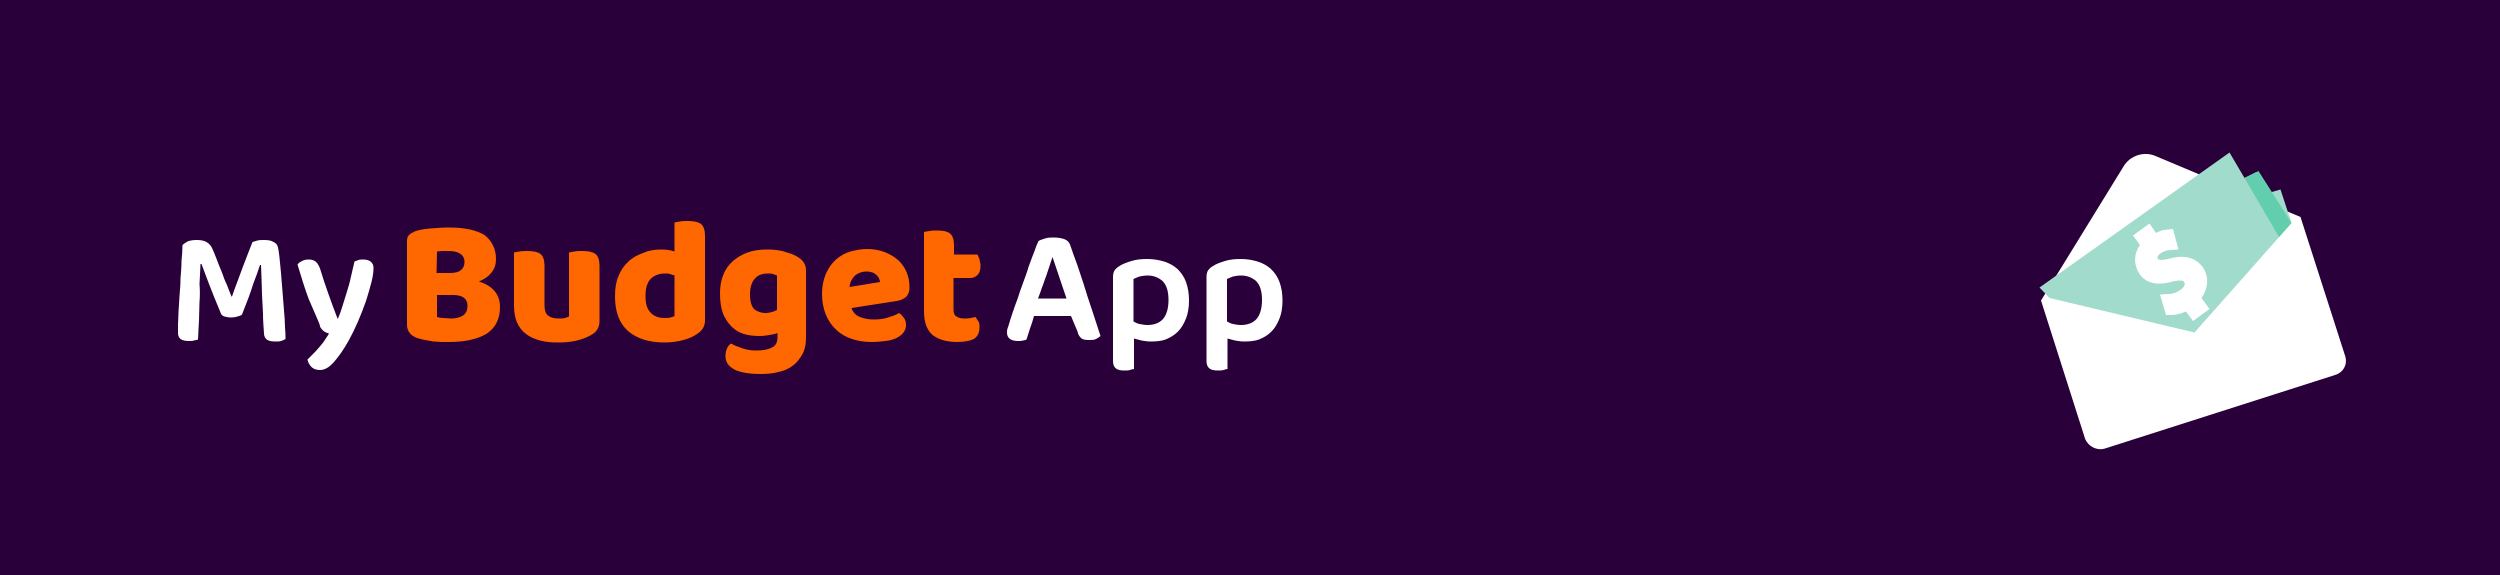
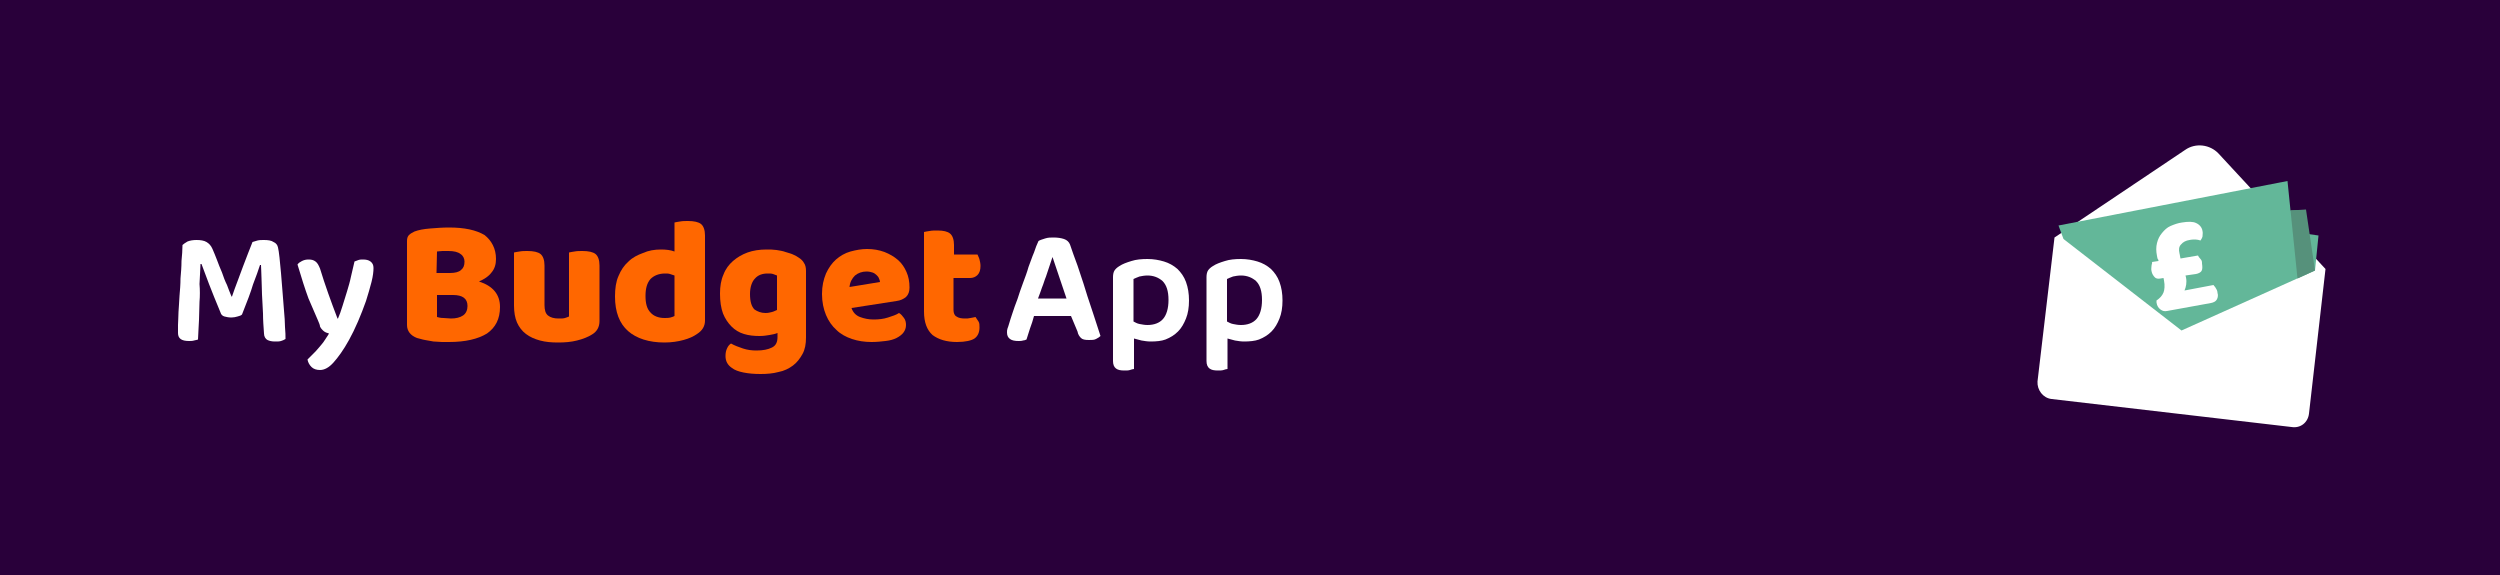
<svg xmlns="http://www.w3.org/2000/svg" version="1.1" id="Layer_1" x="0px" y="0px" viewBox="0 0 500 115" style="enable-background:new 0 0 500 115;" xml:space="preserve">
  <style type="text/css">
	.st0{fill:url(#SVGID_1_);}
- 	.st1{fill:#FFFFFF;}
- 	.st2{fill:none;}
- 	.st3{fill:#A1DBCB;}
- 	.st4{fill:#63CEAD;}
- 	.st5{fill:url(#SVGID_2_);}
- 	.st6{fill:url(#SVGID_3_);}
- 	.st7{enable-background:new    ;}
- 	.st8{fill:#FF6700;}
- 	.st9{fill:url(#SVGID_4_);}
+ 	.st1{fill:url(#SVGID_2_);}
+ 	.st2{fill:url(#SVGID_3_);}
+ 	.st3{enable-background:new    ;}
+ 	.st4{fill:#FFFFFF;}
+ 	.st5{fill:#FF6700;}
+ 	.st6{fill:url(#SVGID_4_);}
+ 	.st7{fill:none;}
+ 	.st8{fill:#63B799;}
+ 	.st9{fill:#56917B;}
</style>
-   <linearGradient id="SVGID_1_" gradientUnits="userSpaceOnUse" x1="-19" y1="57.5" x2="519" y2="57.5">
+   <linearGradient id="SVGID_1_" gradientUnits="userSpaceOnUse" x1="-19" y1="31.5" x2="519" y2="31.5" gradientTransform="matrix(1 0 0 1 0 26)">
    <stop offset="0" style="stop-color:#29003A" />
    <stop offset="1" style="stop-color:#29003A" />
  </linearGradient>
  <rect x="-19" y="-12" class="st0" width="538" height="139" />
  <g>
-     <g>
-       <g>
-         <path class="st1" d="M467,75l-46,14.7c-1.6,0.5-3.4-0.4-4-2l-8.8-27.6l16.5-26.8c1.3-2.2,4.1-3.1,6.4-2.1l29,12.2l8.9,27.7     C469.6,72.8,468.7,74.5,467,75z" />
-       </g>
-     </g>
-     <path class="st2" d="M423.4,34.1" />
-     <polygon class="st3" points="438.9,66.5 409.9,59.6 407.9,57.5 445.9,30.5 448.9,35.6 451.3,34.4 454,38.5 456.1,37.9 458.3,44.6     " />
-     <polygon class="st4" points="448.9,35.6 455.8,47.4 458.3,44.6 451.7,34.2  " />
-     <path class="st1" d="M440.6,53.5c-1.9-2.6-4.7-2.3-6.6-1.8c-2.1,0.5-2.2,0.2-2.4,0.1c-0.1-0.1-0.1-0.2-0.1-0.4   c0.1-0.2,0.2-0.5,0.6-0.7c0.4-0.3,0.7-0.4,1.2-0.6c0.4-0.1,0.7-0.1,0.9-0.1l1.5-0.1l-1.1-4.1l-1.1,0.1c-0.5,0.1-1,0.1-1.4,0.3   c-0.3,0.1-0.6,0.2-0.9,0.4l-1.3-1.9l-3.3,2.4L428,49c-1.3,1.8-1.3,4-0.1,5.8c1.7,2.4,4.5,2.1,6.7,1.5c1.8-0.4,2.1-0.1,2.2,0.1   c0.4,0.5-0.1,1.1-0.6,1.5c-0.4,0.3-0.8,0.5-1.3,0.7c-0.4,0.1-0.8,0.2-1.2,0.2l-1.7,0.1l1.2,4.1h1c0.5,0,1.2-0.1,1.9-0.3   c0.4-0.1,0.7-0.3,1.1-0.4l1.4,1.9l3.3-2.4l-1.6-2.2C441.7,57.6,441.8,55.3,440.6,53.5z" />
-   </g>
-   <g>
-     <linearGradient id="SVGID_2_" gradientUnits="userSpaceOnUse" x1="86.706" y1="181.428" x2="138.8" y2="233.522" gradientTransform="matrix(1 0 0 1 0 -0.66)">
+     <linearGradient id="SVGID_2_" gradientUnits="userSpaceOnUse" x1="86.756" y1="155.428" x2="138.85" y2="207.522" gradientTransform="matrix(1 0 0 1 0 25.34)">
      <stop offset="0" style="stop-color:#FF6700" />
      <stop offset="1" style="stop-color:#9D2F08" />
    </linearGradient>
-     <path class="st5" d="M139.9,192.5c-0.1-2-0.3-4-0.4-6c-0.3-3.4-2.9-6.1-6.3-6.4c-7.8-0.7-15.1-0.9-21.7-0.9c-7.7,0-15,0.4-21.7,0.9   c-3.4,0.3-6.1,2.9-6.4,6.3c-0.7,7.8-0.9,15.1-0.9,21.7c0,6.5,0.3,12.7,0.7,18.5C94.8,228,131.1,228.7,139.9,192.5z" />
-     <linearGradient id="SVGID_3_" gradientUnits="userSpaceOnUse" x1="83.237" y1="184.847" x2="135.331" y2="236.941" gradientTransform="matrix(1 0 0 1 0 -0.66)">
+     <path class="st1" d="M139.9,192.5c-0.1-2-0.3-4-0.4-6c-0.3-3.4-2.9-6.1-6.3-6.4c-7.8-0.7-15.1-0.9-21.7-0.9c-7.7,0-15,0.4-21.7,0.9   c-3.4,0.3-6.1,2.9-6.4,6.3c-0.7,7.8-0.9,15.1-0.9,21.7c0,6.5,0.3,12.7,0.7,18.5C94.8,228,131.1,228.7,139.9,192.5z" />
+     <linearGradient id="SVGID_3_" gradientUnits="userSpaceOnUse" x1="83.262" y1="158.822" x2="135.356" y2="210.916" gradientTransform="matrix(1 0 0 1 0 25.34)">
      <stop offset="0" style="stop-color:#FF6700" />
      <stop offset="1" style="stop-color:#9D2F08" />
    </linearGradient>
-     <path class="st6" d="M89.6,236.3c7.8,0.7,15.1,0.9,21.7,0.9c7.7,0,15-0.4,21.7-0.9c3.4-0.3,6.1-2.9,6.4-6.3   c0.7-7.8,0.9-15.1,0.9-21.7c0-5.5-0.2-10.7-0.5-15.7c-8.6,36.2-45,35.5-56.8,34.2c0.1,1.1,0.2,2.1,0.2,3.2   C83.6,233.3,86.2,236,89.6,236.3z" />
+     <path class="st2" d="M89.6,236.3c7.8,0.7,15.1,0.9,21.7,0.9c7.7,0,15-0.4,21.7-0.9c3.4-0.3,6.1-2.9,6.4-6.3   c0.7-7.8,0.9-15.1,0.9-21.7c0-5.5-0.2-10.7-0.5-15.7c-8.6,36.2-45,35.5-56.8,34.2c0.1,1.1,0.2,2.1,0.2,3.2   C83.6,233.3,86.2,236,89.6,236.3z" />
  </g>
-   <g class="st7">
-     <path class="st1" d="M48.4,62.9c-0.2,0.2-0.5,0.3-0.9,0.4c-0.3,0.1-0.8,0.2-1.2,0.2c-0.6,0-1-0.1-1.4-0.2c-0.4-0.1-0.7-0.4-0.8-0.8   c-0.9-2.2-1.7-4.1-2.3-5.7c-0.6-1.6-1.1-2.9-1.5-4h-0.2c-0.1,1.5-0.1,2.8-0.2,4c0.1,1.2,0.1,2.4,0,3.6c0,1.2-0.1,2.4-0.1,3.6   c-0.1,1.2-0.1,2.5-0.2,3.9c-0.2,0.1-0.5,0.1-0.8,0.2s-0.7,0.1-1,0.1c-1.5,0-2.2-0.5-2.2-1.6c0-0.3,0-0.9,0-1.6s0.1-1.6,0.1-2.6   c0.1-1,0.1-2,0.2-3.2c0.1-1.2,0.2-2.3,0.2-3.5c0.1-1.2,0.2-2.3,0.2-3.5c0.1-1.1,0.2-2.2,0.2-3.2c0.2-0.2,0.5-0.4,1-0.7   c0.5-0.2,1.1-0.3,1.8-0.3c0.8,0,1.5,0.1,2,0.4c0.5,0.3,0.9,0.7,1.2,1.4s0.6,1.4,0.9,2.2c0.3,0.8,0.6,1.6,1,2.5   c0.3,0.9,0.6,1.7,1,2.5c0.3,0.8,0.6,1.6,0.9,2.3h0.1c0.7-2.1,1.5-4,2.2-6c0.7-1.9,1.4-3.6,1.9-4.9c0.3-0.1,0.6-0.2,1-0.3   s0.8-0.1,1.3-0.1c0.8,0,1.5,0.1,1.9,0.4c0.5,0.2,0.8,0.6,0.9,1.1c0.1,0.4,0.2,1.1,0.3,2s0.2,1.9,0.3,3.1c0.1,1.2,0.2,2.4,0.3,3.7   s0.2,2.6,0.3,3.8s0.2,2.3,0.2,3.3c0.1,1,0.1,1.8,0.1,2.4c-0.3,0.2-0.6,0.3-0.9,0.4c-0.3,0.1-0.7,0.1-1.2,0.1   c-0.6,0-1.1-0.1-1.5-0.3c-0.4-0.2-0.7-0.7-0.7-1.3c-0.1-1.4-0.2-2.7-0.2-4c-0.1-1.3-0.1-2.6-0.2-3.8c0-1.2-0.1-2.3-0.1-3.3   s-0.1-1.9-0.1-2.6H52c-0.3,1-0.8,2.3-1.4,3.9C50.2,58.3,49.4,60.4,48.4,62.9z" />
-     <path class="st1" d="M63.6,64.1c-0.5-1.1-1.1-2.6-1.9-4.4c-0.7-1.9-1.4-4.1-2.2-6.8c0.2-0.3,0.5-0.5,0.9-0.7s0.8-0.3,1.3-0.3   c0.6,0,1,0.1,1.4,0.4c0.4,0.3,0.6,0.7,0.9,1.4c1,3.3,2.2,6.6,3.5,10h0.1c0.3-0.7,0.6-1.5,0.9-2.5c0.3-0.9,0.6-1.9,0.9-2.9   s0.6-2,0.8-3s0.5-2,0.7-3c0.3-0.1,0.5-0.2,0.8-0.3s0.6-0.1,0.9-0.1c0.6,0,1.1,0.1,1.5,0.4c0.4,0.3,0.6,0.7,0.6,1.3   c0,0.7-0.1,1.6-0.4,2.8s-0.7,2.5-1.1,3.8c-0.5,1.4-1,2.7-1.6,4.1s-1.2,2.6-1.8,3.7c-1.1,2-2.2,3.5-3.1,4.5S64.9,74,64,74   c-0.7,0-1.3-0.2-1.7-0.6s-0.7-0.9-0.8-1.5c0.3-0.3,0.7-0.7,1.1-1.1c0.4-0.4,0.8-0.8,1.2-1.3s0.8-0.9,1.1-1.4s0.7-1,0.9-1.4   c-0.2-0.1-0.4-0.1-0.6-0.2c-0.2-0.1-0.4-0.2-0.6-0.4c-0.2-0.2-0.4-0.4-0.6-0.8C64,65,63.8,64.6,63.6,64.1z" />
+   <g class="st3">
+     <path class="st4" d="M48.4,62.9c-0.2,0.2-0.5,0.3-0.9,0.4c-0.3,0.1-0.8,0.2-1.2,0.2c-0.6,0-1-0.1-1.4-0.2c-0.4-0.1-0.7-0.4-0.8-0.8   c-0.9-2.2-1.7-4.1-2.3-5.7c-0.6-1.6-1.1-2.9-1.5-4h-0.2c-0.1,1.5-0.1,2.8-0.2,4c0.1,1.2,0.1,2.4,0,3.6c0,1.2-0.1,2.4-0.1,3.6   c-0.1,1.2-0.1,2.5-0.2,3.9c-0.2,0.1-0.5,0.1-0.8,0.2s-0.7,0.1-1,0.1c-1.5,0-2.2-0.5-2.2-1.6c0-0.3,0-0.9,0-1.6s0.1-1.6,0.1-2.6   c0.1-1,0.1-2,0.2-3.2c0.1-1.2,0.2-2.3,0.2-3.5c0.1-1.2,0.2-2.3,0.2-3.5c0.1-1.1,0.2-2.2,0.2-3.2c0.2-0.2,0.5-0.4,1-0.7   c0.5-0.2,1.1-0.3,1.8-0.3c0.8,0,1.5,0.1,2,0.4c0.5,0.3,0.9,0.7,1.2,1.4s0.6,1.4,0.9,2.2c0.3,0.8,0.6,1.6,1,2.5   c0.3,0.9,0.6,1.7,1,2.5c0.3,0.8,0.6,1.6,0.9,2.3h0.1c0.7-2.1,1.5-4,2.2-6c0.7-1.9,1.4-3.6,1.9-4.9c0.3-0.1,0.6-0.2,1-0.3   s0.8-0.1,1.3-0.1c0.8,0,1.5,0.1,1.9,0.4c0.5,0.2,0.8,0.6,0.9,1.1c0.1,0.4,0.2,1.1,0.3,2s0.2,1.9,0.3,3.1c0.1,1.2,0.2,2.4,0.3,3.7   s0.2,2.6,0.3,3.8s0.2,2.3,0.2,3.3c0.1,1,0.1,1.8,0.1,2.4c-0.3,0.2-0.6,0.3-0.9,0.4c-0.3,0.1-0.7,0.1-1.2,0.1   c-0.6,0-1.1-0.1-1.5-0.3c-0.4-0.2-0.7-0.7-0.7-1.3c-0.1-1.4-0.2-2.7-0.2-4c-0.1-1.3-0.1-2.6-0.2-3.8c0-1.2-0.1-2.3-0.1-3.3   s-0.1-1.9-0.1-2.6H52c-0.3,1-0.8,2.3-1.4,3.9C50.2,58.3,49.4,60.4,48.4,62.9z" />
+     <path class="st4" d="M63.6,64.1c-0.5-1.1-1.1-2.6-1.9-4.4c-0.7-1.9-1.4-4.1-2.2-6.8c0.2-0.3,0.5-0.5,0.9-0.7s0.8-0.3,1.3-0.3   c0.6,0,1,0.1,1.4,0.4c0.4,0.3,0.6,0.7,0.9,1.4c1,3.3,2.2,6.6,3.5,10h0.1c0.3-0.7,0.6-1.5,0.9-2.5c0.3-0.9,0.6-1.9,0.9-2.9   s0.6-2,0.8-3s0.5-2,0.7-3c0.3-0.1,0.5-0.2,0.8-0.3s0.6-0.1,0.9-0.1c0.6,0,1.1,0.1,1.5,0.4c0.4,0.3,0.6,0.7,0.6,1.3   c0,0.7-0.1,1.6-0.4,2.8s-0.7,2.5-1.1,3.8c-0.5,1.4-1,2.7-1.6,4.1s-1.2,2.6-1.8,3.7c-1.1,2-2.2,3.5-3.1,4.5S64.9,74,64,74   c-0.7,0-1.3-0.2-1.7-0.6s-0.7-0.9-0.8-1.5c0.3-0.3,0.7-0.7,1.1-1.1c0.4-0.4,0.8-0.8,1.2-1.3c0.4-0.5,0.8-0.9,1.1-1.4s0.7-1,0.9-1.4   c-0.2-0.1-0.4-0.1-0.6-0.2s-0.4-0.2-0.6-0.4c-0.2-0.2-0.4-0.4-0.6-0.8C64,65,63.8,64.6,63.6,64.1z" />
  </g>
  <g>
-     <path class="st8" d="M99.2,51.8c0,1.1-0.3,2-0.9,2.7c-0.6,0.8-1.4,1.3-2.5,1.8c2.8,0.9,4.2,2.6,4.2,5.1c0,2.4-0.9,4.1-2.6,5.3   c-1.8,1.1-4.3,1.7-7.6,1.7c-0.4,0-0.9,0-1.4,0c-0.6,0-1.1-0.1-1.7-0.1c-0.6-0.1-1.2-0.2-1.7-0.3c-0.6-0.1-1.1-0.3-1.6-0.4   c-1.3-0.5-2-1.4-2-2.6V48.2c0-0.5,0.1-0.9,0.4-1.2s0.7-0.5,1.1-0.7c0.8-0.3,1.8-0.5,3.1-0.6c1.2-0.1,2.5-0.2,3.8-0.2   c3.1,0,5.4,0.5,7.1,1.5C98.3,48.1,99.2,49.7,99.2,51.8z M87.3,54.6H90c1,0,1.8-0.2,2.2-0.6c0.5-0.4,0.7-0.9,0.7-1.7   c0-0.6-0.3-1.2-0.8-1.5c-0.5-0.4-1.3-0.6-2.4-0.6c-0.4,0-0.8,0-1.2,0c-0.5,0-0.8,0.1-1.1,0.1L87.3,54.6L87.3,54.6z M93.5,61.2   c0-1.5-1-2.2-2.9-2.2h-3.2v4.4c0.3,0.1,0.8,0.2,1.3,0.2s1,0.1,1.5,0.1c1,0,1.8-0.2,2.4-0.6C93.2,62.7,93.5,62,93.5,61.2z" />
-     <path class="st8" d="M102.8,50.5c0.3-0.1,0.6-0.1,1.1-0.2c0.5-0.1,1-0.1,1.6-0.1c1.2,0,2.1,0.2,2.6,0.6c0.5,0.4,0.8,1.2,0.8,2.3V61   c0,1,0.2,1.7,0.7,2.1c0.5,0.4,1.2,0.6,2.1,0.6c0.6,0,1,0,1.3-0.1s0.6-0.2,0.8-0.3V50.5c0.3-0.1,0.6-0.1,1.1-0.2   c0.5-0.1,1-0.1,1.6-0.1c1.2,0,2.1,0.2,2.6,0.6c0.5,0.4,0.8,1.2,0.8,2.3v11.1c0,1.2-0.5,2.1-1.5,2.7c-0.8,0.5-1.8,0.9-3,1.2   c-1.2,0.3-2.4,0.4-3.8,0.4c-1.3,0-2.5-0.1-3.6-0.4s-2-0.7-2.8-1.3c-0.8-0.6-1.4-1.4-1.8-2.3s-0.6-2.1-0.6-3.4   C102.8,61.1,102.8,50.5,102.8,50.5z" />
-     <path class="st8" d="M132.2,49.9c1,0,1.9,0.1,2.7,0.4v-5.8c0.3-0.1,0.6-0.1,1.1-0.2c0.5-0.1,1-0.1,1.6-0.1c1.2,0,2.1,0.2,2.6,0.6   c0.5,0.4,0.8,1.2,0.8,2.3v17c0,1.1-0.5,2-1.6,2.7c-0.7,0.5-1.6,0.9-2.7,1.2c-1.1,0.3-2.4,0.5-3.8,0.5c-3.1,0-5.6-0.8-7.3-2.3   c-1.7-1.5-2.6-3.8-2.6-6.9c0-1.6,0.2-3,0.7-4.1c0.5-1.2,1.1-2.1,2-2.9c0.8-0.8,1.8-1.3,2.9-1.7C129.7,50.1,130.9,49.9,132.2,49.9z    M134.9,55.1c-0.3-0.1-0.6-0.2-0.9-0.3c-0.3-0.1-0.6-0.1-1-0.1c-1.2,0-2.2,0.4-2.9,1.1c-0.7,0.8-1,1.9-1,3.4s0.3,2.6,1,3.3   c0.6,0.7,1.6,1.1,2.8,1.1c0.4,0,0.8,0,1.2-0.1s0.6-0.2,0.8-0.3L134.9,55.1L134.9,55.1z" />
-     <path class="st8" d="M155.5,66.6c-0.5,0.2-1,0.3-1.6,0.4s-1.2,0.2-2,0.2c-1.1,0-2.1-0.1-3.1-0.4s-1.8-0.8-2.5-1.5s-1.3-1.6-1.7-2.6   c-0.4-1.1-0.6-2.4-0.6-4c0-1.4,0.2-2.7,0.7-3.8c0.4-1.1,1.1-2,1.9-2.7c0.8-0.7,1.8-1.3,2.9-1.7c1.1-0.4,2.4-0.6,3.8-0.6   c0.7,0,1.3,0,2,0.1c0.6,0.1,1.3,0.2,1.8,0.4c0.6,0.2,1.1,0.3,1.5,0.5c0.5,0.2,0.8,0.4,1.1,0.6c0.5,0.3,0.9,0.7,1.1,1.1   c0.3,0.4,0.4,1,0.4,1.6v13.3c0,1.3-0.2,2.4-0.7,3.3s-1.1,1.7-1.9,2.3c-0.8,0.6-1.8,1.1-2.9,1.3c-1.1,0.3-2.3,0.4-3.6,0.4   s-2.4-0.1-3.4-0.3c-1-0.2-1.8-0.5-2.3-0.9c-0.9-0.6-1.3-1.4-1.3-2.4c0-0.6,0.1-1.1,0.3-1.5c0.2-0.5,0.5-0.8,0.8-1   c0.7,0.4,1.5,0.7,2.4,1s1.8,0.4,2.7,0.4c1.3,0,2.3-0.2,3.1-0.6s1.1-1.1,1.1-2.1V66.6z M153.1,62.6c0.5,0,0.9-0.1,1.3-0.2   c0.4-0.1,0.7-0.3,1-0.4v-6.9c-0.3-0.1-0.5-0.2-0.8-0.3s-0.6-0.1-1.1-0.1c-1,0-1.9,0.3-2.5,1c-0.6,0.6-1,1.7-1,3.1   c0,1.5,0.3,2.5,0.9,3.1C151.5,62.3,152.2,62.6,153.1,62.6z" />
-     <path class="st8" d="M170.3,61.6c0.3,0.9,0.9,1.5,1.7,1.8s1.7,0.5,2.7,0.5s2-0.1,2.9-0.4c0.9-0.3,1.6-0.5,2.2-0.9   c0.4,0.2,0.7,0.6,1,1s0.4,0.9,0.4,1.4c0,0.6-0.2,1.1-0.5,1.5s-0.8,0.8-1.4,1.1c-0.6,0.3-1.3,0.5-2.2,0.6c-0.8,0.1-1.8,0.2-2.8,0.2   c-1.4,0-2.7-0.2-3.9-0.6s-2.3-1-3.1-1.8c-0.9-0.8-1.6-1.8-2.1-3c-0.5-1.2-0.8-2.6-0.8-4.2c0-1.6,0.3-2.9,0.8-4.1   c0.5-1.1,1.2-2.1,2-2.8s1.8-1.3,2.9-1.6c1.1-0.3,2.2-0.5,3.3-0.5c1.3,0,2.4,0.2,3.5,0.6c1,0.4,1.9,0.9,2.7,1.6   c0.8,0.7,1.3,1.5,1.7,2.4s0.6,1.9,0.6,3.1c0,0.8-0.2,1.4-0.7,1.9c-0.5,0.4-1.1,0.7-1.9,0.8L170.3,61.6z M173.3,54.3   c-0.9,0-1.7,0.3-2.3,0.8c-0.6,0.6-1,1.3-1.1,2.3l6.1-1c0-0.2-0.1-0.5-0.2-0.7c-0.1-0.3-0.3-0.5-0.5-0.7s-0.5-0.4-0.8-0.5   C174.2,54.4,173.8,54.3,173.3,54.3z" />
-     <path class="st8" d="M191.4,68.4c-2.1,0-3.7-0.5-4.9-1.4c-1.1-1-1.7-2.5-1.7-4.7V46.4c0.3-0.1,0.6-0.1,1.1-0.2   c0.5-0.1,1-0.1,1.6-0.1c1.2,0,2,0.2,2.5,0.6c0.5,0.4,0.8,1.2,0.8,2.3v1.9h4.7c0.1,0.3,0.3,0.6,0.4,1c0.1,0.4,0.2,0.8,0.2,1.3   c0,0.8-0.2,1.4-0.6,1.8c-0.4,0.4-0.9,0.6-1.5,0.6h-3.3V62c0,0.6,0.2,1.1,0.6,1.3c0.4,0.3,1,0.4,1.7,0.4c0.4,0,0.7,0,1.1-0.1   c0.4-0.1,0.7-0.1,1-0.2c0.2,0.3,0.4,0.6,0.6,0.9c0.2,0.3,0.2,0.7,0.2,1.2c0,0.9-0.3,1.7-1,2.2C194.3,68.1,193.1,68.4,191.4,68.4z" />
+     <path class="st5" d="M99.2,51.8c0,1.1-0.3,2-0.9,2.7c-0.6,0.8-1.4,1.3-2.5,1.8c2.8,0.9,4.2,2.6,4.2,5.1c0,2.4-0.9,4.1-2.6,5.3   c-1.8,1.1-4.3,1.7-7.6,1.7c-0.4,0-0.9,0-1.4,0c-0.6,0-1.1-0.1-1.7-0.1c-0.6-0.1-1.2-0.2-1.7-0.3c-0.6-0.1-1.1-0.3-1.6-0.4   c-1.3-0.5-2-1.4-2-2.6V48.2c0-0.5,0.1-0.9,0.4-1.2s0.7-0.5,1.1-0.7c0.8-0.3,1.8-0.5,3.1-0.6c1.2-0.1,2.5-0.2,3.8-0.2   c3.1,0,5.4,0.5,7.1,1.5C98.3,48.1,99.2,49.7,99.2,51.8z M87.3,54.6H90c1,0,1.8-0.2,2.2-0.6c0.5-0.4,0.7-0.9,0.7-1.7   c0-0.6-0.3-1.2-0.8-1.5c-0.5-0.4-1.3-0.6-2.4-0.6c-0.4,0-0.8,0-1.2,0c-0.5,0-0.8,0.1-1.1,0.1L87.3,54.6L87.3,54.6z M93.5,61.2   c0-1.5-1-2.2-2.9-2.2h-3.2v4.4c0.3,0.1,0.8,0.2,1.3,0.2s1,0.1,1.5,0.1c1,0,1.8-0.2,2.4-0.6C93.2,62.7,93.5,62,93.5,61.2z" />
+     <path class="st5" d="M102.8,50.5c0.3-0.1,0.6-0.1,1.1-0.2c0.5-0.1,1-0.1,1.6-0.1c1.2,0,2.1,0.2,2.6,0.6c0.5,0.4,0.8,1.2,0.8,2.3V61   c0,1,0.2,1.7,0.7,2.1c0.5,0.4,1.2,0.6,2.1,0.6c0.6,0,1,0,1.3-0.1s0.6-0.2,0.8-0.3V50.5c0.3-0.1,0.6-0.1,1.1-0.2   c0.5-0.1,1-0.1,1.6-0.1c1.2,0,2.1,0.2,2.6,0.6c0.5,0.4,0.8,1.2,0.8,2.3v11.1c0,1.2-0.5,2.1-1.5,2.7c-0.8,0.5-1.8,0.9-3,1.2   c-1.2,0.3-2.4,0.4-3.8,0.4c-1.3,0-2.5-0.1-3.6-0.4s-2-0.7-2.8-1.3c-0.8-0.6-1.4-1.4-1.8-2.3s-0.6-2.1-0.6-3.4   C102.8,61.1,102.8,50.5,102.8,50.5z" />
+     <path class="st5" d="M132.2,49.9c1,0,1.9,0.1,2.7,0.4v-5.8c0.3-0.1,0.6-0.1,1.1-0.2c0.5-0.1,1-0.1,1.6-0.1c1.2,0,2.1,0.2,2.6,0.6   c0.5,0.4,0.8,1.2,0.8,2.3v17c0,1.1-0.5,2-1.6,2.7c-0.7,0.5-1.6,0.9-2.7,1.2c-1.1,0.3-2.4,0.5-3.8,0.5c-3.1,0-5.6-0.8-7.3-2.3   c-1.7-1.5-2.6-3.8-2.6-6.9c0-1.6,0.2-3,0.7-4.1c0.5-1.2,1.1-2.1,2-2.9c0.8-0.8,1.8-1.3,2.9-1.7C129.7,50.1,130.9,49.9,132.2,49.9z    M134.9,55.1c-0.3-0.1-0.6-0.2-0.9-0.3c-0.3-0.1-0.6-0.1-1-0.1c-1.2,0-2.2,0.4-2.9,1.1c-0.7,0.8-1,1.9-1,3.4s0.3,2.6,1,3.3   c0.6,0.7,1.6,1.1,2.8,1.1c0.4,0,0.8,0,1.2-0.1s0.6-0.2,0.8-0.3L134.9,55.1L134.9,55.1z" />
+     <path class="st5" d="M155.5,66.6c-0.5,0.2-1,0.3-1.6,0.4s-1.2,0.2-2,0.2c-1.1,0-2.1-0.1-3.1-0.4s-1.8-0.8-2.5-1.5s-1.3-1.6-1.7-2.6   c-0.4-1.1-0.6-2.4-0.6-4c0-1.4,0.2-2.7,0.7-3.8c0.4-1.1,1.1-2,1.9-2.7c0.8-0.7,1.8-1.3,2.9-1.7c1.1-0.4,2.4-0.6,3.8-0.6   c0.7,0,1.3,0,2,0.1c0.6,0.1,1.3,0.2,1.8,0.4c0.6,0.2,1.1,0.3,1.5,0.5c0.5,0.2,0.8,0.4,1.1,0.6c0.5,0.3,0.9,0.7,1.1,1.1   c0.3,0.4,0.4,1,0.4,1.6v13.3c0,1.3-0.2,2.4-0.7,3.3s-1.1,1.7-1.9,2.3c-0.8,0.6-1.8,1.1-2.9,1.3c-1.1,0.3-2.3,0.4-3.6,0.4   s-2.4-0.1-3.4-0.3c-1-0.2-1.8-0.5-2.3-0.9c-0.9-0.6-1.3-1.4-1.3-2.4c0-0.6,0.1-1.1,0.3-1.5c0.2-0.5,0.5-0.8,0.8-1   c0.7,0.4,1.5,0.7,2.4,1s1.8,0.4,2.7,0.4c1.3,0,2.3-0.2,3.1-0.6s1.1-1.1,1.1-2.1V66.6z M153.1,62.6c0.5,0,0.9-0.1,1.3-0.2   c0.4-0.1,0.7-0.3,1-0.4v-6.9c-0.3-0.1-0.5-0.2-0.8-0.3s-0.6-0.1-1.1-0.1c-1,0-1.9,0.3-2.5,1c-0.6,0.6-1,1.7-1,3.1   c0,1.5,0.3,2.5,0.9,3.1C151.5,62.3,152.2,62.6,153.1,62.6z" />
+     <path class="st5" d="M170.3,61.6c0.3,0.9,0.9,1.5,1.7,1.8s1.7,0.5,2.7,0.5s2-0.1,2.9-0.4c0.9-0.3,1.6-0.5,2.2-0.9   c0.4,0.2,0.7,0.6,1,1s0.4,0.9,0.4,1.4c0,0.6-0.2,1.1-0.5,1.5s-0.8,0.8-1.4,1.1c-0.6,0.3-1.3,0.5-2.2,0.6c-0.8,0.1-1.8,0.2-2.8,0.2   c-1.4,0-2.7-0.2-3.9-0.6s-2.3-1-3.1-1.8c-0.9-0.8-1.6-1.8-2.1-3c-0.5-1.2-0.8-2.6-0.8-4.2c0-1.6,0.3-2.9,0.8-4.1   c0.5-1.1,1.2-2.1,2-2.8s1.8-1.3,2.9-1.6c1.1-0.3,2.2-0.5,3.3-0.5c1.3,0,2.4,0.2,3.5,0.6c1,0.4,1.9,0.9,2.7,1.6   c0.8,0.7,1.3,1.5,1.7,2.4s0.6,1.9,0.6,3.1c0,0.8-0.2,1.4-0.7,1.9c-0.5,0.4-1.1,0.7-1.9,0.8L170.3,61.6z M173.3,54.3   c-0.9,0-1.7,0.3-2.3,0.8c-0.6,0.6-1,1.3-1.1,2.3l6.1-1c0-0.2-0.1-0.5-0.2-0.7c-0.1-0.3-0.3-0.5-0.5-0.7s-0.5-0.4-0.8-0.5   C174.2,54.4,173.8,54.3,173.3,54.3z" />
+     <path class="st5" d="M191.4,68.4c-2.1,0-3.7-0.5-4.9-1.4c-1.1-1-1.7-2.5-1.7-4.7V46.4c0.3-0.1,0.6-0.1,1.1-0.2   c0.5-0.1,1-0.1,1.6-0.1c1.2,0,2,0.2,2.5,0.6c0.5,0.4,0.8,1.2,0.8,2.3v1.9h4.7c0.1,0.3,0.3,0.6,0.4,1c0.1,0.4,0.2,0.8,0.2,1.3   c0,0.8-0.2,1.4-0.6,1.8c-0.4,0.4-0.9,0.6-1.5,0.6h-3.3V62c0,0.6,0.2,1.1,0.6,1.3c0.4,0.3,1,0.4,1.7,0.4c0.4,0,0.7,0,1.1-0.1   c0.4-0.1,0.7-0.1,1-0.2c0.2,0.3,0.4,0.6,0.6,0.9c0.2,0.3,0.2,0.7,0.2,1.2c0,0.9-0.3,1.7-1,2.2C194.3,68.1,193.1,68.4,191.4,68.4z" />
  </g>
-   <g class="st7">
-     <path class="st1" d="M214.2,63.2h-7.4c-0.2,0.8-0.5,1.7-0.8,2.5c-0.3,0.9-0.5,1.6-0.7,2.2c-0.2,0.1-0.5,0.2-0.7,0.2   c-0.3,0.1-0.6,0.1-0.9,0.1c-0.7,0-1.3-0.1-1.7-0.4s-0.6-0.7-0.6-1.3c0-0.3,0-0.5,0.1-0.8s0.2-0.5,0.3-0.9c0.2-0.6,0.4-1.4,0.7-2.2   c0.3-0.9,0.6-1.8,1-2.8c0.3-1,0.7-2.1,1.1-3.2s0.8-2.1,1.1-3.2c0.4-1,0.7-2,1.1-2.9c0.3-0.9,0.6-1.7,0.9-2.3   c0.3-0.2,0.7-0.3,1.3-0.5s1.1-0.2,1.7-0.2c0.8,0,1.5,0.1,2.1,0.3s1,0.6,1.2,1.1c0.4,1.2,0.9,2.6,1.5,4.2c0.5,1.6,1.1,3.2,1.6,4.9   s1.1,3.3,1.6,4.9c0.5,1.6,1,3,1.4,4.3c-0.2,0.2-0.5,0.4-0.9,0.6s-0.8,0.2-1.4,0.2c-0.8,0-1.3-0.1-1.6-0.4s-0.6-0.7-0.7-1.3   L214.2,63.2z M210.5,51.4c-0.2,0.6-0.4,1.2-0.6,1.8c-0.2,0.7-0.5,1.4-0.7,2.1c-0.3,0.7-0.5,1.5-0.8,2.2c-0.3,0.8-0.5,1.5-0.8,2.2   h5.7L210.5,51.4L210.5,51.4L210.5,51.4z" />
-     <path class="st1" d="M230.1,68.3c-0.6,0-1.2-0.1-1.8-0.2c-0.5-0.1-1-0.3-1.5-0.4v6.1c-0.2,0-0.5,0.1-0.8,0.2s-0.7,0.1-1.1,0.1   c-0.8,0-1.3-0.1-1.7-0.4s-0.6-0.8-0.6-1.5V55.4c0-0.5,0.1-1,0.3-1.3s0.5-0.6,1-0.9c0.6-0.4,1.4-0.7,2.4-1c0.9-0.3,2-0.4,3.2-0.4   s2.3,0.2,3.3,0.5s1.9,0.8,2.7,1.5c0.7,0.7,1.3,1.5,1.7,2.6s0.6,2.3,0.6,3.7s-0.2,2.6-0.6,3.6c-0.4,1-0.9,1.9-1.6,2.6   c-0.7,0.7-1.5,1.2-2.5,1.6C232.3,68.2,231.3,68.3,230.1,68.3z M229.5,65c1.3,0,2.4-0.4,3.1-1.2c0.7-0.8,1.1-2.1,1.1-3.8   c0-1.8-0.4-3-1.2-3.8c-0.8-0.7-1.8-1.1-3-1.1c-0.6,0-1.1,0.1-1.6,0.2c-0.5,0.2-0.8,0.3-1.2,0.5v8.5c0.4,0.2,0.7,0.4,1.2,0.5   C228.5,64.9,228.9,65,229.5,65z" />
-     <path class="st1" d="M248.8,68.3c-0.6,0-1.2-0.1-1.8-0.2c-0.5-0.1-1-0.3-1.5-0.4v6.1c-0.2,0-0.5,0.1-0.8,0.2s-0.7,0.1-1.1,0.1   c-0.8,0-1.3-0.1-1.7-0.4s-0.6-0.8-0.6-1.5V55.4c0-0.5,0.1-1,0.3-1.3s0.5-0.6,1-0.9c0.6-0.4,1.4-0.7,2.4-1c0.9-0.3,2-0.4,3.2-0.4   s2.3,0.2,3.3,0.5c1,0.3,1.9,0.8,2.7,1.5c0.7,0.7,1.3,1.5,1.7,2.6s0.6,2.3,0.6,3.7s-0.2,2.6-0.6,3.6s-0.9,1.9-1.6,2.6   s-1.5,1.2-2.5,1.6C251,68.2,249.9,68.3,248.8,68.3z M248.2,65c1.3,0,2.4-0.4,3.1-1.2c0.7-0.8,1.1-2.1,1.1-3.8c0-1.8-0.4-3-1.2-3.8   c-0.8-0.7-1.8-1.1-3-1.1c-0.6,0-1.1,0.1-1.6,0.2c-0.5,0.2-0.8,0.3-1.2,0.5v8.5c0.4,0.2,0.7,0.4,1.2,0.5   C247.1,64.9,247.6,65,248.2,65z" />
+   <g class="st3">
+     <path class="st4" d="M214.2,63.2h-7.4c-0.2,0.8-0.5,1.7-0.8,2.5c-0.3,0.9-0.5,1.6-0.7,2.2c-0.2,0.1-0.5,0.2-0.7,0.2   c-0.3,0.1-0.6,0.1-0.9,0.1c-0.7,0-1.3-0.1-1.7-0.4s-0.6-0.7-0.6-1.3c0-0.3,0-0.5,0.1-0.8s0.2-0.5,0.3-0.9c0.2-0.6,0.4-1.4,0.7-2.2   c0.3-0.9,0.6-1.8,1-2.8c0.3-1,0.7-2.1,1.1-3.2s0.8-2.1,1.1-3.2c0.4-1,0.7-2,1.1-2.9c0.3-0.9,0.6-1.7,0.9-2.3   c0.3-0.2,0.7-0.3,1.3-0.5s1.1-0.2,1.7-0.2c0.8,0,1.5,0.1,2.1,0.3s1,0.6,1.2,1.1c0.4,1.2,0.9,2.6,1.5,4.2c0.5,1.6,1.1,3.2,1.6,4.9   s1.1,3.3,1.6,4.9c0.5,1.6,1,3,1.4,4.3c-0.2,0.2-0.5,0.4-0.9,0.6s-0.8,0.2-1.4,0.2c-0.8,0-1.3-0.1-1.6-0.4s-0.6-0.7-0.7-1.3   L214.2,63.2z M210.5,51.4c-0.2,0.6-0.4,1.2-0.6,1.8c-0.2,0.7-0.5,1.4-0.7,2.1c-0.3,0.7-0.5,1.5-0.8,2.2c-0.3,0.8-0.5,1.5-0.8,2.2   h5.7L210.5,51.4L210.5,51.4L210.5,51.4z" />
+     <path class="st4" d="M230.1,68.3c-0.6,0-1.2-0.1-1.8-0.2c-0.5-0.1-1-0.3-1.5-0.4v6.1c-0.2,0-0.5,0.1-0.8,0.2s-0.7,0.1-1.1,0.1   c-0.8,0-1.3-0.1-1.7-0.4s-0.6-0.8-0.6-1.5V55.4c0-0.5,0.1-1,0.3-1.3s0.5-0.6,1-0.9c0.6-0.4,1.4-0.7,2.4-1c0.9-0.3,2-0.4,3.2-0.4   s2.3,0.2,3.3,0.5s1.9,0.8,2.7,1.5c0.7,0.7,1.3,1.5,1.7,2.6s0.6,2.3,0.6,3.7s-0.2,2.6-0.6,3.6c-0.4,1-0.9,1.9-1.6,2.6   c-0.7,0.7-1.5,1.2-2.5,1.6C232.3,68.2,231.3,68.3,230.1,68.3z M229.5,65c1.3,0,2.4-0.4,3.1-1.2c0.7-0.8,1.1-2.1,1.1-3.8   c0-1.8-0.4-3-1.2-3.8c-0.8-0.7-1.8-1.1-3-1.1c-0.6,0-1.1,0.1-1.6,0.2c-0.5,0.2-0.8,0.3-1.2,0.5v8.5c0.4,0.2,0.7,0.4,1.2,0.5   C228.5,64.9,228.9,65,229.5,65z" />
+     <path class="st4" d="M248.8,68.3c-0.6,0-1.2-0.1-1.8-0.2c-0.5-0.1-1-0.3-1.5-0.4v6.1c-0.2,0-0.5,0.1-0.8,0.2s-0.7,0.1-1.1,0.1   c-0.8,0-1.3-0.1-1.7-0.4s-0.6-0.8-0.6-1.5V55.4c0-0.5,0.1-1,0.3-1.3s0.5-0.6,1-0.9c0.6-0.4,1.4-0.7,2.4-1c0.9-0.3,2-0.4,3.2-0.4   s2.3,0.2,3.3,0.5s1.9,0.8,2.7,1.5c0.7,0.7,1.3,1.5,1.7,2.6c0.4,1.1,0.6,2.3,0.6,3.7s-0.2,2.6-0.6,3.6s-0.9,1.9-1.6,2.6   s-1.5,1.2-2.5,1.6C251,68.2,249.9,68.3,248.8,68.3z M248.2,65c1.3,0,2.4-0.4,3.1-1.2c0.7-0.8,1.1-2.1,1.1-3.8c0-1.8-0.4-3-1.2-3.8   c-0.8-0.7-1.8-1.1-3-1.1c-0.6,0-1.1,0.1-1.6,0.2c-0.5,0.2-0.8,0.3-1.2,0.5v8.5c0.4,0.2,0.7,0.4,1.2,0.5S247.6,65,248.2,65z" />
  </g>
-   <linearGradient id="SVGID_4_" gradientUnits="userSpaceOnUse" x1="137.1" y1="-58.64" x2="180.9" y2="-58.64" gradientTransform="matrix(1 0 0 1 0 -0.66)">
+   <linearGradient id="SVGID_4_" gradientUnits="userSpaceOnUse" x1="137.1" y1="-84.64" x2="180.9" y2="-84.64" gradientTransform="matrix(1 0 0 1 0 25.34)">
    <stop offset="0" style="stop-color:#FFFFFF" />
    <stop offset="4.946608e-03" style="stop-color:#530089" />
    <stop offset="0.645" style="stop-color:#360053" />
    <stop offset="1" style="stop-color:#29003A" />
  </linearGradient>
-   <polygon class="st9" points="176.1,-68.6 176.1,-42.3 141.9,-42.3 141.9,-76.4 166.6,-76.4 166.6,-81.2 137.1,-81.2 137.1,-37.4   180.9,-37.4 180.9,-68.6 " />
+   <polygon class="st6" points="176.1,-68.6 176.1,-42.3 141.9,-42.3 141.9,-76.4 166.6,-76.4 166.6,-81.2 137.1,-81.2 137.1,-37.4   180.9,-37.4 180.9,-68.6 " />
+   <g>
+     <g>
+       <g>
+         <path class="st4" d="M458.3,85.4l-48-5.6c-1.7-0.2-2.9-1.8-2.8-3.5l3.4-28.8L437,30c2.1-1.5,5-1.1,6.7,0.7l21.4,23.1l-3.3,28.9     C461.6,84.5,460.1,85.7,458.3,85.4z" />
+       </g>
+     </g>
+     <path class="st7" d="M435.5,30.2" />
+     <polygon class="st8" points="436.3,66.1 412.7,47.8 411.7,45.1 457.5,36.2 458.1,42.1 460.8,42 461.6,46.8 463.7,47.1 463,54.1     " />
+     <polygon class="st9" points="458.1,42.1 459.5,55.7 463,54.1 461.2,41.9  " />
+     <g>
+       <path class="st4" d="M432.7,55.6l-0.6,0.1c-0.5,0.1-0.9,0-1.1-0.2c-0.3-0.3-0.6-0.7-0.7-1.3c-0.1-0.4,0-0.7,0-1    c0-0.3,0.2-0.6,0.1-0.8l1.3-0.2c0-0.2-0.1-0.4-0.2-0.5c0-0.1-0.1-0.4-0.1-0.5c-0.2-1-0.2-1.8,0-2.6c0.2-0.8,0.5-1.4,1-2    c0.5-0.6,1-1.1,1.7-1.4c0.7-0.3,1.5-0.6,2.3-0.7c1.2-0.2,2.2-0.2,2.8,0.1c0.7,0.3,1.2,0.9,1.3,1.6c0.1,0.4,0,0.7,0,1.1    c-0.1,0.4-0.3,0.6-0.4,0.8c-0.3-0.1-0.7-0.2-1-0.2c-0.3,0-0.8,0-1.2,0.1c-0.7,0.1-1.3,0.4-1.7,0.9c-0.4,0.4-0.5,1-0.3,1.8    c0,0.1,0.1,0.3,0.1,0.5s0.1,0.3,0.1,0.5l3.5-0.6c0.1,0.2,0.2,0.4,0.5,0.7s0.3,0.6,0.3,0.9c0.1,0.7,0.1,1.2-0.1,1.5    s-0.6,0.5-1.1,0.6l-2.1,0.3l0.1,0.4c0.2,1,0,1.9-0.3,2.6l5.8-1.1c0.1,0.2,0.3,0.3,0.5,0.7c0.2,0.3,0.3,0.6,0.3,0.9    c0.2,0.6,0,1.1-0.2,1.4s-0.6,0.5-1.1,0.6l-8.8,1.6c-0.5,0.1-0.9,0-1.3-0.3c-0.4-0.3-0.7-0.7-0.8-1.4c0-0.1,0-0.1,0-0.2    c0,0,0-0.1,0-0.2c0.7-0.5,1.1-0.9,1.4-1.6c0.2-0.5,0.3-1.4,0.1-2.4L432.7,55.6z" />
+     </g>
+   </g>
</svg>
